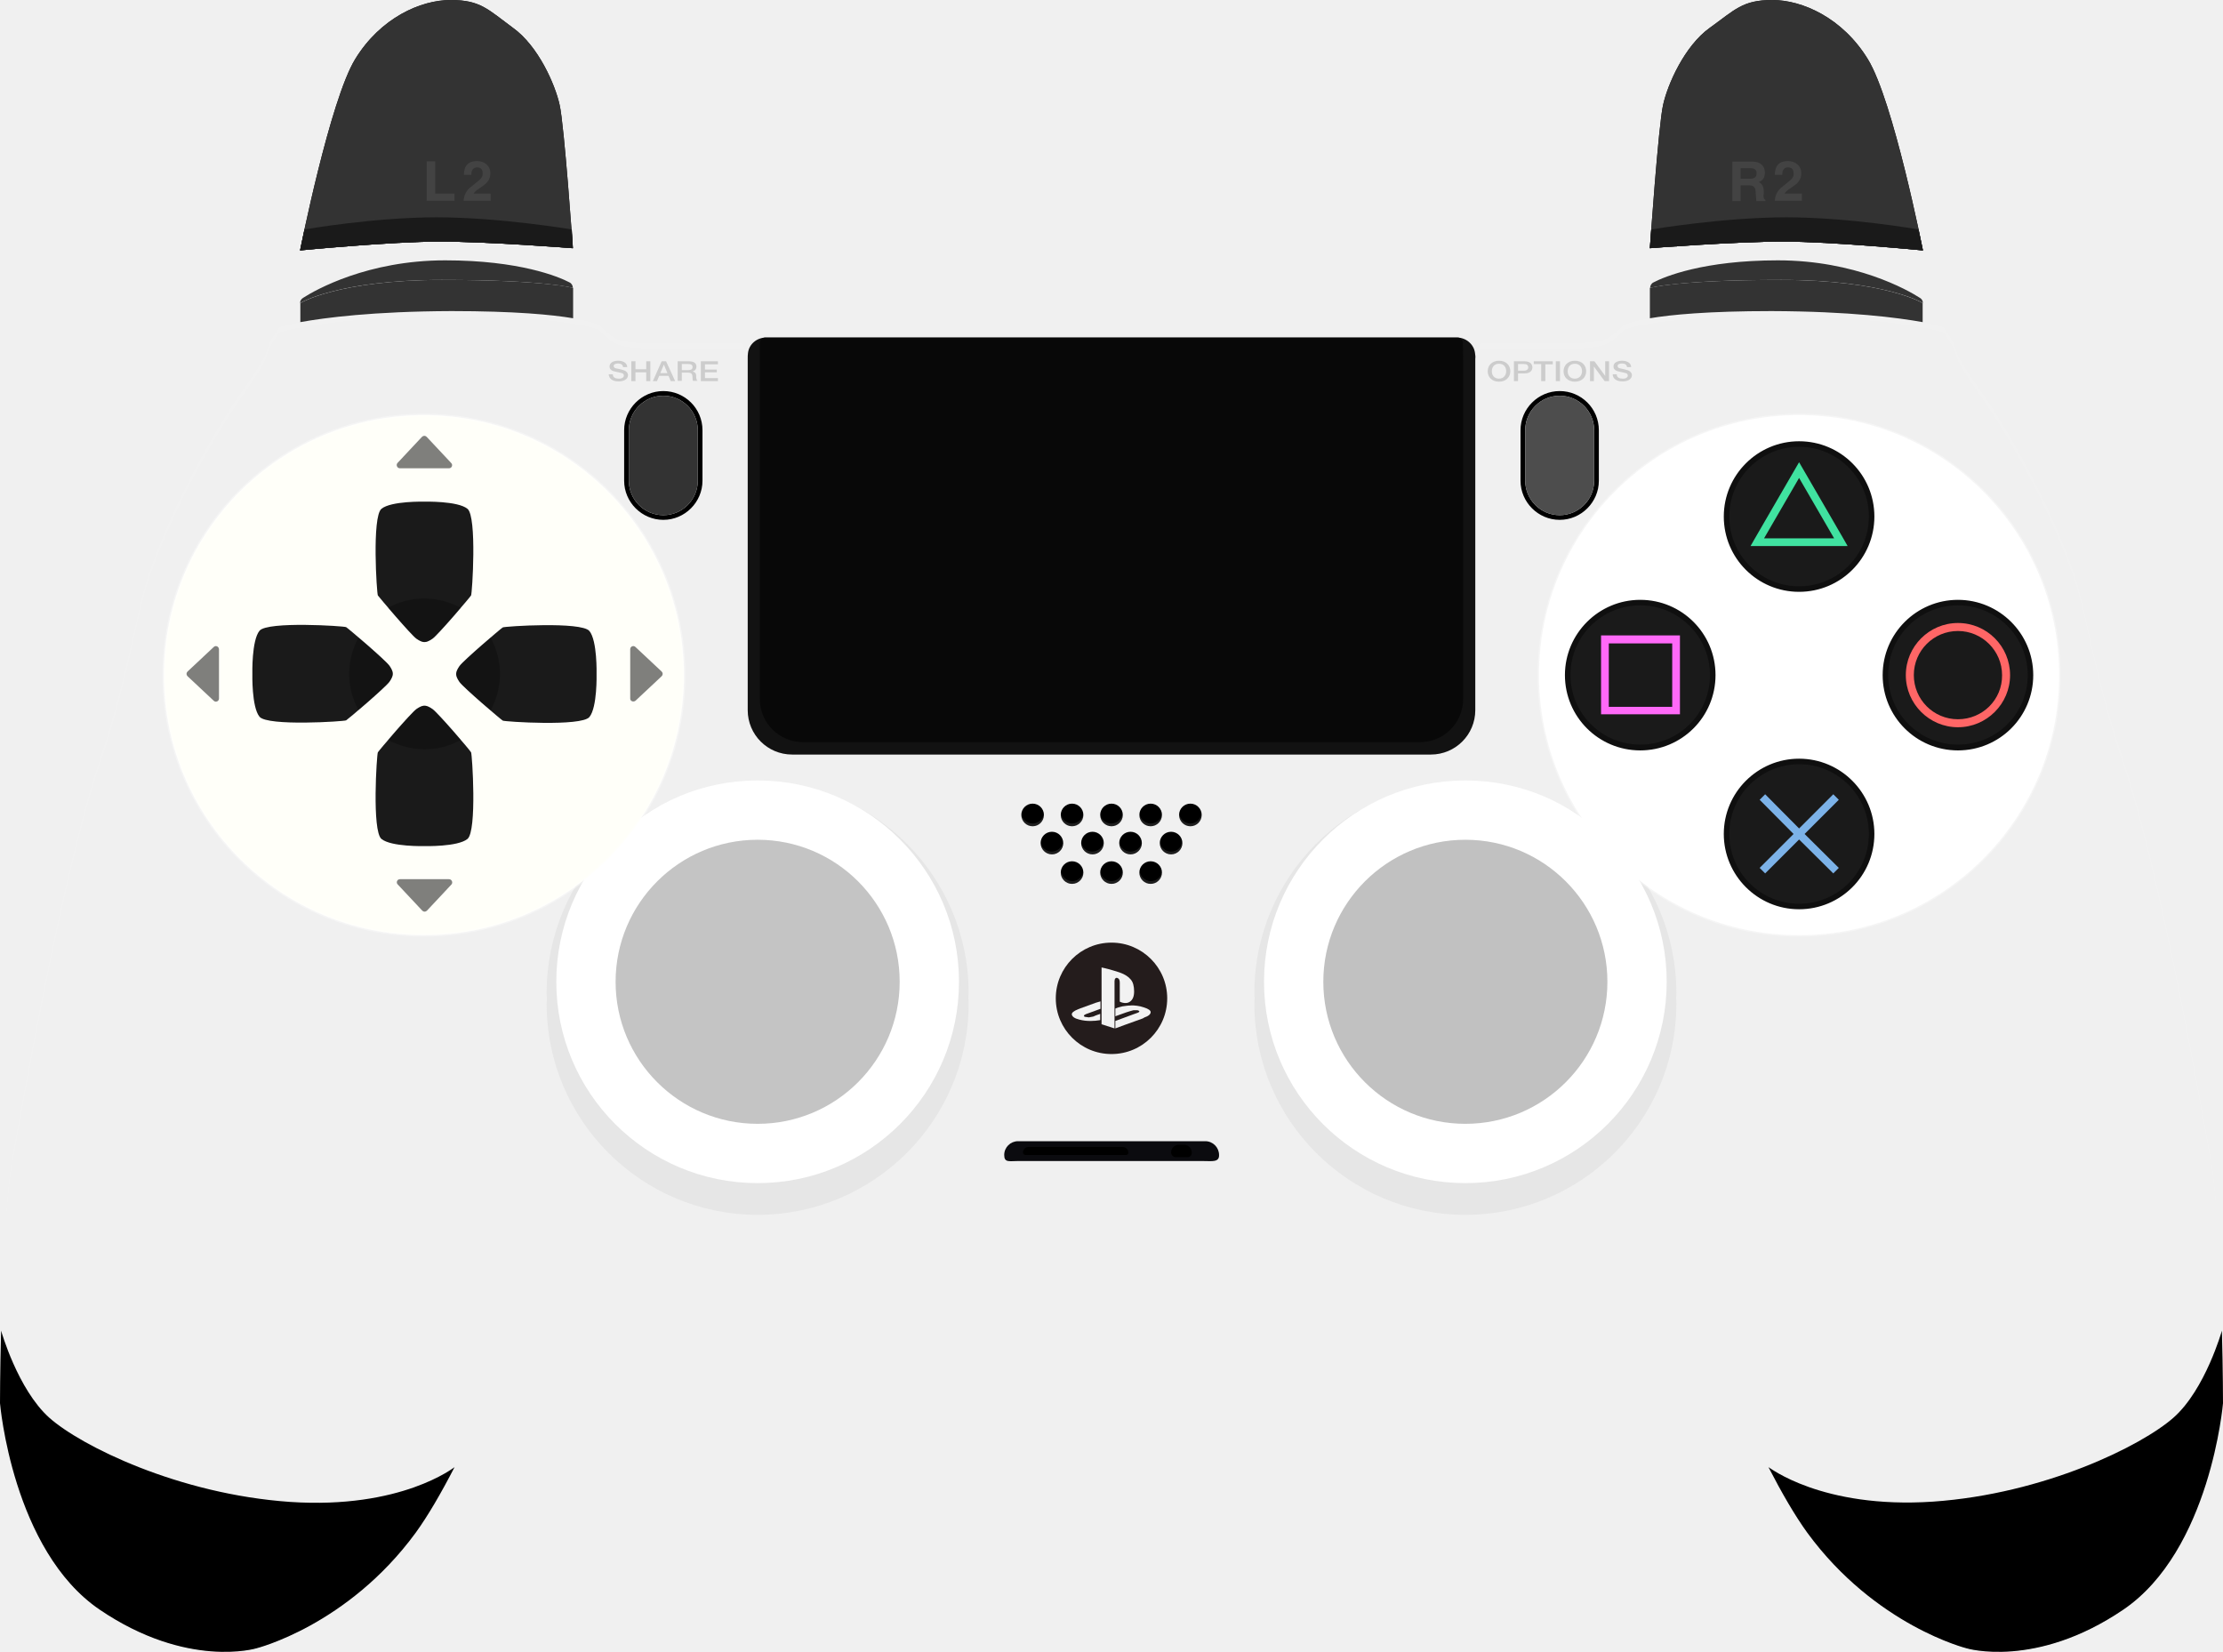
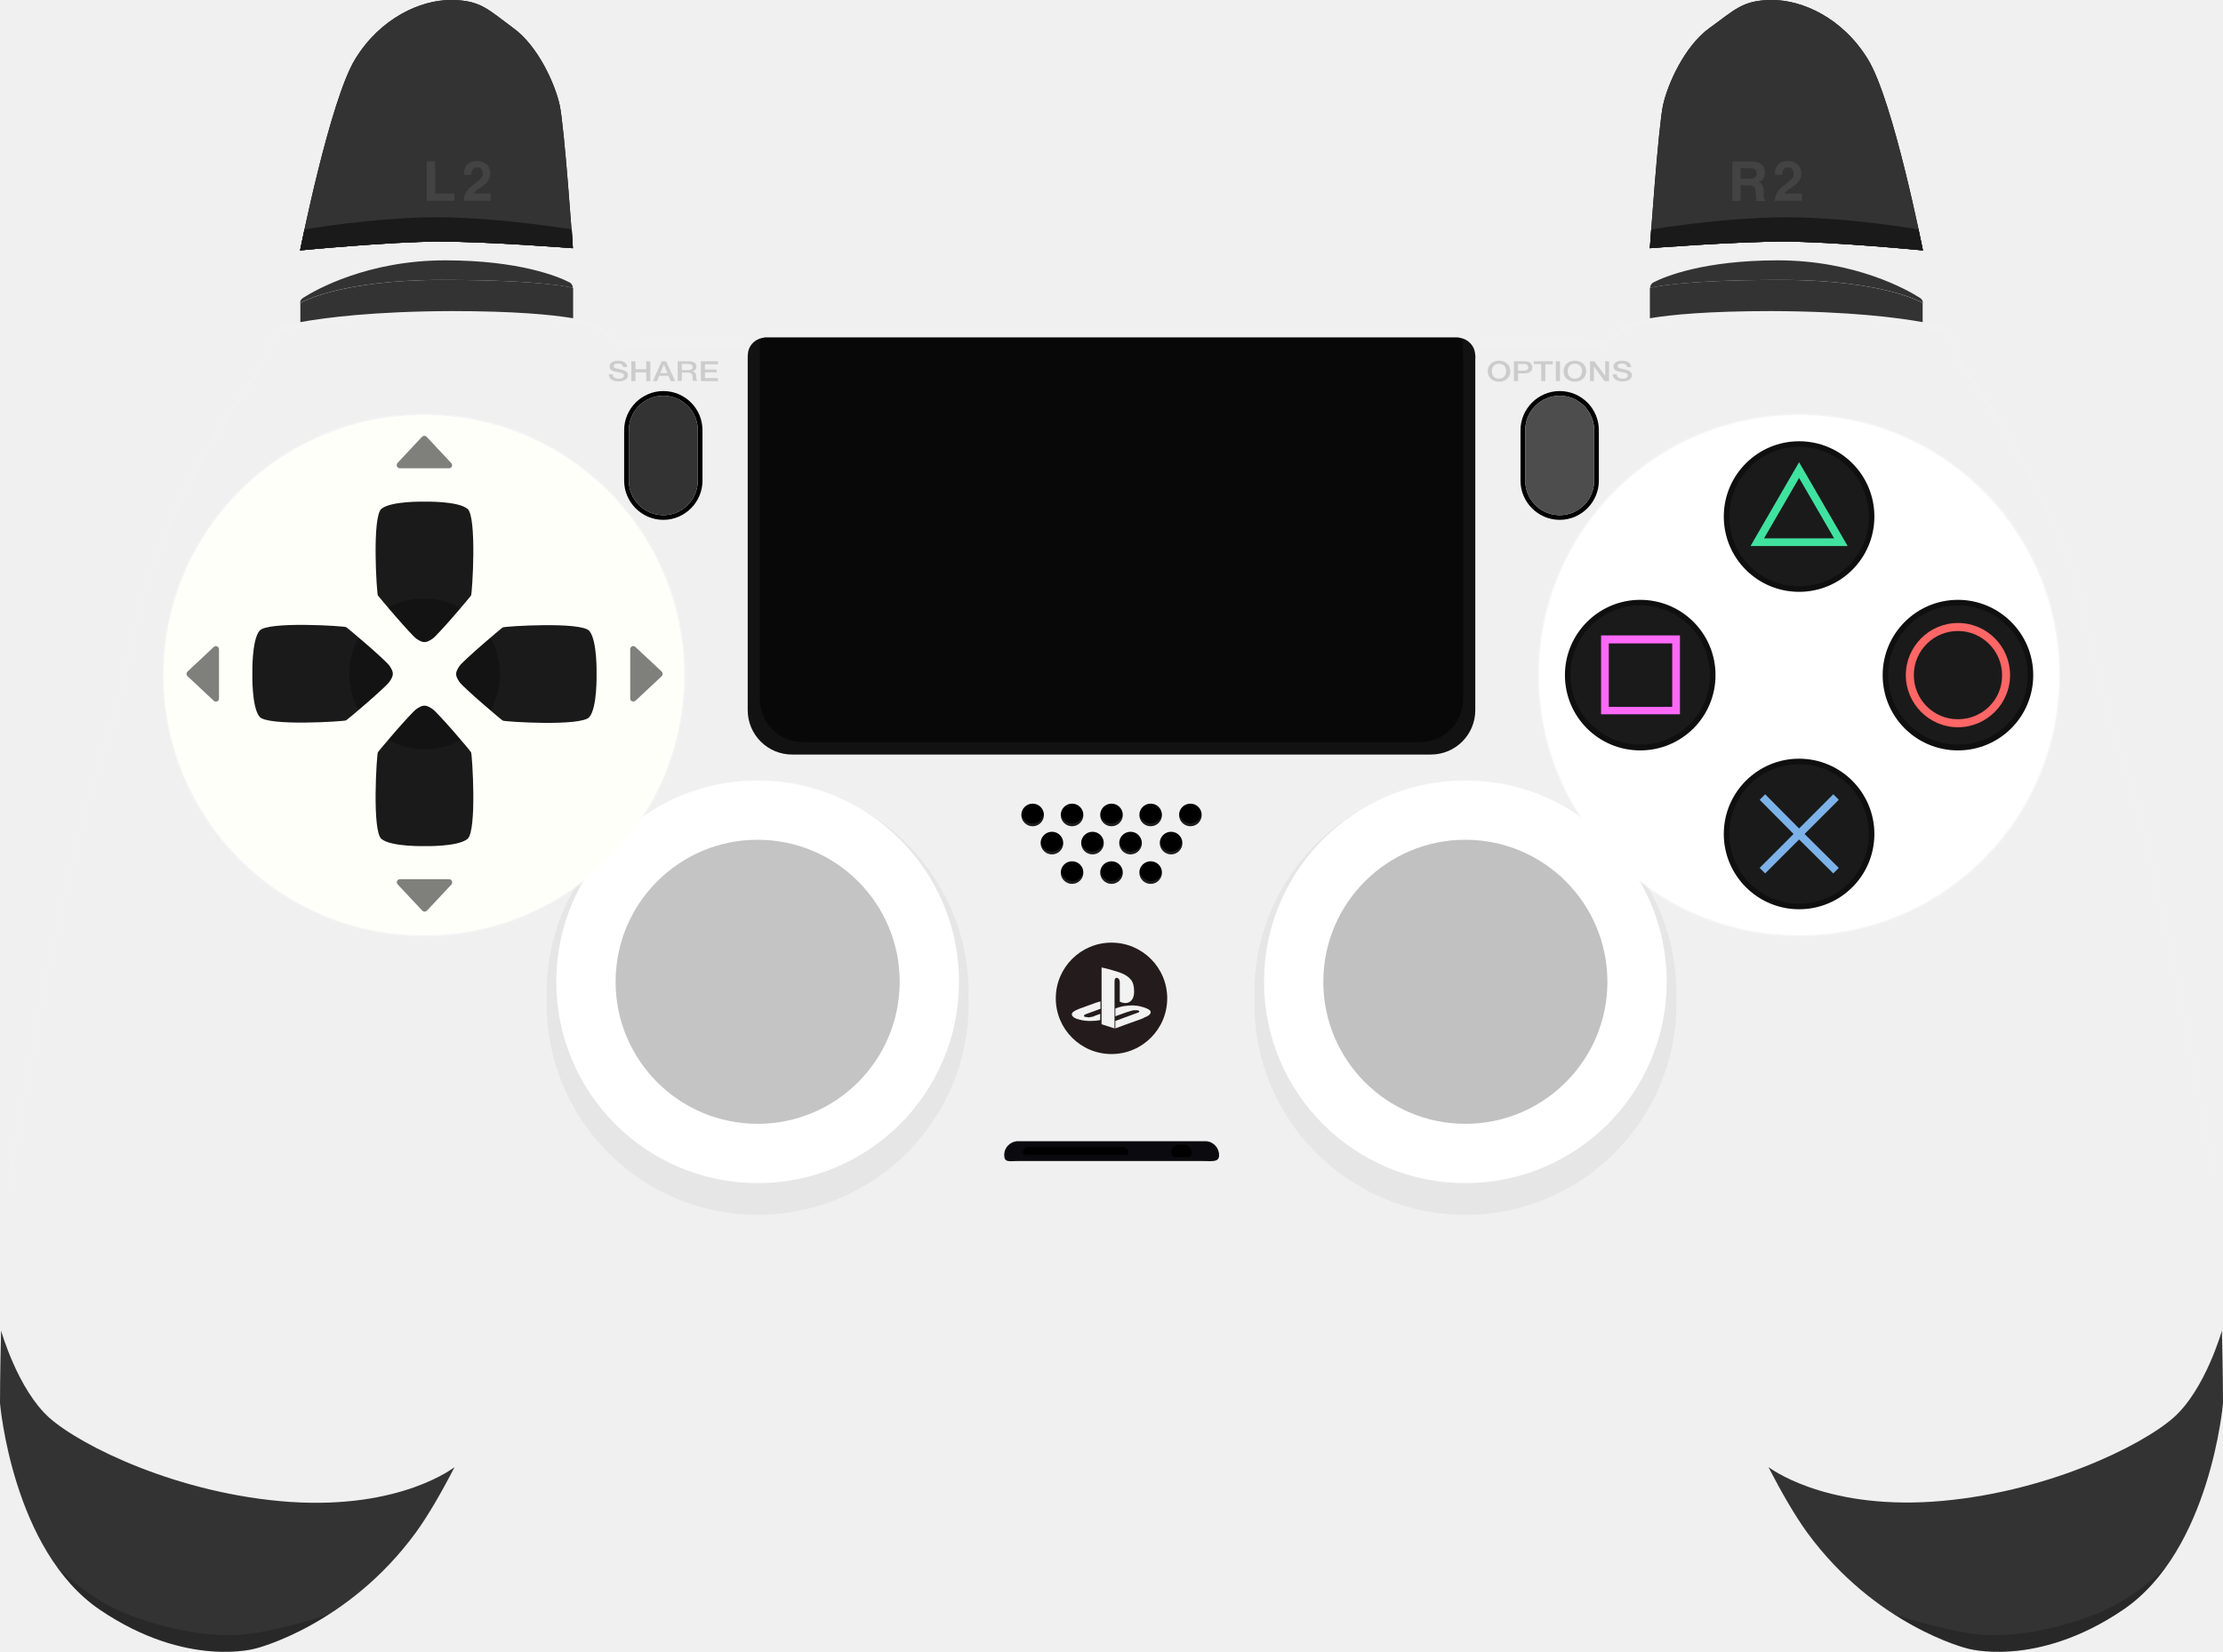
<svg xmlns="http://www.w3.org/2000/svg" xmlns:xlink="http://www.w3.org/1999/xlink" version="1.1" id="Layer_1" x="0px" y="0px" width="806px" height="598.9px" viewBox="97 97.1 806 598.9" enable-background="new 97 97.1 806 598.9" xml:space="preserve">
  <defs id="defs910">
	
</defs>
  <pattern x="97" y="696" width="40" height="103" patternUnits="userSpaceOnUse" id="SVGID_1_" viewBox="0 -231.7 40 103" overflow="visible">
    <g id="g537">
      <polygon fill="none" points="0,-128.7 40,-128.7 40,-231.7 0,-231.7   " id="polygon501" />
      <g id="g535">
        <polygon fill="none" points="0,-128.7 40,-128.7 40,-231.7 0,-231.7    " id="polygon503" />
        <polygon points="34.5,-360.5 37.5,-360.5 37.5,-206 34.5,-206    " id="polygon505" />
        <polygon points="26.5,-360.5 29.5,-360.5 29.5,-206 26.5,-206    " id="polygon507" />
        <polygon points="18.5,-360.5 21.5,-360.5 21.5,-206 18.5,-206    " id="polygon509" />
        <polygon points="10.5,-360.5 13.5,-360.5 13.5,-206 10.5,-206    " id="polygon511" />
        <polygon points="2.5,-360.5 5.5,-360.5 5.5,-206 2.5,-206    " id="polygon513" />
        <polygon points="34.5,-257.5 37.5,-257.5 37.5,-103 34.5,-103    " id="polygon515" />
        <polygon points="26.5,-257.5 29.5,-257.5 29.5,-103 26.5,-103    " id="polygon517" />
        <polygon points="18.5,-257.5 21.5,-257.5 21.5,-103 18.5,-103    " id="polygon519" />
        <polygon points="10.5,-257.5 13.5,-257.5 13.5,-103 10.5,-103    " id="polygon521" />
        <polygon points="2.5,-257.5 5.5,-257.5 5.5,-103 2.5,-103    " id="polygon523" />
        <polygon points="34.5,-154.5 37.5,-154.5 37.5,0 34.5,0    " id="polygon525" />
        <polygon points="26.5,-154.5 29.5,-154.5 29.5,0 26.5,0    " id="polygon527" />
        <polygon points="18.5,-154.5 21.5,-154.5 21.5,0 18.5,0    " id="polygon529" />
        <polygon points="10.5,-154.5 13.5,-154.5 13.5,0 10.5,0    " id="polygon531" />
        <polygon points="2.5,-154.5 5.5,-154.5 5.5,0 2.5,0    " id="polygon533" />
      </g>
    </g>
  </pattern>
  <pattern x="97" y="696" width="40" height="103" patternUnits="userSpaceOnUse" id="SVGID_2_" viewBox="0 -231.7 40 103" overflow="visible">
    <g id="g576">
      <polygon fill="none" points="0,-128.7 40,-128.7 40,-231.7 0,-231.7   " id="polygon540" />
      <g id="g574">
        <polygon fill="none" points="0,-128.7 40,-128.7 40,-231.7 0,-231.7    " id="polygon542" />
        <polygon points="34.5,-360.5 37.5,-360.5 37.5,-206 34.5,-206    " id="polygon544" />
        <polygon points="26.5,-360.5 29.5,-360.5 29.5,-206 26.5,-206    " id="polygon546" />
        <polygon points="18.5,-360.5 21.5,-360.5 21.5,-206 18.5,-206    " id="polygon548" />
        <polygon points="10.5,-360.5 13.5,-360.5 13.5,-206 10.5,-206    " id="polygon550" />
        <polygon points="2.5,-360.5 5.5,-360.5 5.5,-206 2.5,-206    " id="polygon552" />
        <polygon points="34.5,-257.5 37.5,-257.5 37.5,-103 34.5,-103    " id="polygon554" />
        <polygon points="26.5,-257.5 29.5,-257.5 29.5,-103 26.5,-103    " id="polygon556" />
        <polygon points="18.5,-257.5 21.5,-257.5 21.5,-103 18.5,-103    " id="polygon558" />
        <polygon points="10.5,-257.5 13.5,-257.5 13.5,-103 10.5,-103    " id="polygon560" />
        <polygon points="2.5,-257.5 5.5,-257.5 5.5,-103 2.5,-103    " id="polygon562" />
        <polygon points="34.5,-154.5 37.5,-154.5 37.5,0 34.5,0    " id="polygon564" />
        <polygon points="26.5,-154.5 29.5,-154.5 29.5,0 26.5,0    " id="polygon566" />
        <polygon points="18.5,-154.5 21.5,-154.5 21.5,0 18.5,0    " id="polygon568" />
        <polygon points="10.5,-154.5 13.5,-154.5 13.5,0 10.5,0    " id="polygon570" />
        <polygon points="2.5,-154.5 5.5,-154.5 5.5,0 2.5,0    " id="polygon572" />
      </g>
    </g>
  </pattern>
  <pattern x="97" y="696" width="71" height="71" patternUnits="userSpaceOnUse" id="SVGID_3_" viewBox="0 -71 71 71" overflow="visible">
    <g id="g587">
      <polygon fill="none" points="0,0 71,0 71,-71 0,-71   " id="polygon579" />
      <g id="g585">
        <polygon fill="none" points="0,0 71,0 71,-71 0,-71    " id="polygon581" />
        <path fill="#B3B3B3" d="M41.8-35.5c0-3.5-2.8-6.3-6.3-6.3s-6.3,2.8-6.3,6.3s2.8,6.3,6.3,6.3S41.8-32,41.8-35.5z" id="path583" />
      </g>
    </g>
  </pattern>
  <g id="g626" transform="translate(7.1,131.7)">
    <g id="g624" transform="translate(-7.1,-131.7)">
      <path fill="#0d0e13" d="m 898.3,515.7 c -2.9,-15.5 -17.7,-102.5 -32,-144.6 -9.4,-27.7 -13.1,-53 -17,-64.9 -12,-35.7 -33,-65.7 -33,-65.7 0,0 -9.5,-13.1 -10.1,-16.3 -0.6,-3.3 -4.7,-8.6 -4.7,-8.6 0,0 -17.4,-5.7 -62.3,-5.7 -44.9,0 -53.7,5 -53.7,5 0,0 -2.4,2.9 -5.9,4.8 -3.5,1.8 -11.7,1.7 -11.7,1.7 h -33.4 c 0,0 -0.6,-0.1 -0.9,0.3 -0.4,0.4 -0.6,2 -0.6,2 H 500 366.9 c 0,0 -0.3,-1.7 -0.6,-2 -0.4,-0.4 -0.9,-0.3 -0.9,-0.3 H 332 c 0,0 -8.2,0.2 -11.7,-1.7 -3.5,-1.8 -5.9,-4.8 -5.9,-4.8 0,0 -8.8,-5 -53.7,-5 -44.8,0 -62.3,5.7 -62.3,5.7 0,0 -4.1,5.3 -4.7,8.6 -0.6,3.3 -10.1,16.3 -10.1,16.3 0,0 -21,30 -33,65.7 -4,11.9 -7.7,37.2 -17,64.9 -14.3,42.1 -29.1,129.1 -32,144.6 -4.3,23.2 -4.6,90.2 -4.6,90.2 0,0 4.5,53.4 36.2,74.9 31.7,21.5 56.7,14 56.7,14 0,0 33.1,-8.2 57.8,-41.9 24.7,-33.7 56.6,-129.2 56.6,-129.2 0,0 2.2,-3 5.7,-5.3 3.5,-2.3 6.3,-2.6 6.3,-2.6 l 183.7,0.1 183.7,-0.1 c 0,0 2.8,0.3 6.3,2.6 3.5,2.3 5.7,5.3 5.7,5.3 0,0 31.9,95.4 56.6,129.2 24.7,33.8 57.8,41.9 57.8,41.9 0,0 25,7.5 56.7,-14 31.7,-21.5 36.2,-74.9 36.2,-74.9 0,0 -0.3,-67 -4.7,-90.2 z" id="path590" style="fill:#f0f0f0;fill-opacity:1" />
      <g opacity="0.06" id="g594">
        <path fill="#ffffff" d="m 133.6,373.1 c 9.4,-27.7 13.1,-53 17,-64.9 12,-35.7 33,-65.7 33,-65.7 0,0 9.5,-13.1 10.1,-16.3 0.6,-3.3 4.7,-8.6 4.7,-8.6 0,0 17.4,-5.7 62.3,-5.7 44.8,0 53.7,5 53.7,5 0,0 2.4,2.9 5.9,4.8 3.5,1.8 11.7,1.7 11.7,1.7 h 33.4 c 0,0 0.6,-0.1 0.9,0.3 0.4,0.4 0.6,2 0.6,2 H 500 633.1 c 0,0 0.3,-1.7 0.6,-2 0.4,-0.4 0.9,-0.3 0.9,-0.3 H 668 c 0,0 8.2,0.2 11.7,-1.7 3.5,-1.8 5.9,-4.8 5.9,-4.8 0,0 8.8,-5 53.7,-5 44.9,0 62.3,5.7 62.3,5.7 0,0 4.1,5.3 4.7,8.6 0.6,3.3 10.1,16.3 10.1,16.3 0,0 21,30 33,65.7 4,11.9 7.7,37.2 17,64.9 14.3,42.1 29.1,129.1 32,144.6 3.9,20.9 4.6,77.3 4.7,88.3 0,-0.1 0,-0.1 0,-0.1 0,0 -0.3,-66.9 -4.7,-90.1 -2.9,-15.5 -17.7,-102.5 -32,-144.6 -9.4,-27.7 -13.1,-53 -17,-64.9 -12,-35.7 -33,-65.7 -33,-65.7 0,0 -9.5,-13.1 -10.1,-16.3 -0.6,-3.3 -4.7,-8.6 -4.7,-8.6 0,0 -17.4,-5.7 -62.3,-5.7 -44.9,0 -53.7,5 -53.7,5 0,0 -2.4,2.9 -5.9,4.8 -3.5,1.8 -11.7,1.7 -11.7,1.7 h -33.4 c 0,0 -0.6,-0.1 -0.9,0.3 -0.4,0.4 -0.6,2 -0.6,2 H 500 366.9 c 0,0 -0.3,-1.7 -0.6,-2 -0.4,-0.4 -0.9,-0.3 -0.9,-0.3 H 332 c 0,0 -8.2,0.2 -11.7,-1.7 -3.5,-1.8 -5.9,-4.8 -5.9,-4.8 0,0 -8.8,-5 -53.7,-5 -44.8,0 -62.3,5.7 -62.3,5.7 0,0 -4.1,5.3 -4.7,8.6 -0.6,3.3 -10.1,16.3 -10.1,16.3 0,0 -21,30 -33,65.7 -4,11.9 -7.7,37.2 -17,64.9 -14.3,42.1 -29.1,129.1 -32,144.6 -4.3,23.1 -4.6,90.1 -4.6,90.1 v 0.1 c 0.1,-10.9 0.7,-67.4 4.7,-88.3 2.9,-15.4 17.6,-102.5 31.9,-144.6 z" id="path592" />
      </g>
      <path fill="#13161f" d="m 448.2,457.1 c 0,-42.2 -34.3,-76.5 -76.5,-76.5 -42.2,0 -76.5,34.3 -76.5,76.5 0,0.7 0,1.3 0.1,2 0,0.7 -0.1,1.3 -0.1,2 0,42.2 34.3,76.5 76.5,76.5 42.2,0 76.5,-34.3 76.5,-76.5 0,-0.7 0,-1.3 -0.1,-2 0,-0.7 0.1,-1.4 0.1,-2 z" id="path596" style="fill:#e6e6e6;fill-opacity:1" />
      <circle fill="#0f1015" cx="371.7" cy="453.1" r="73" id="circle598" style="fill:#ffffff;fill-opacity:1" />
      <circle cx="371.7" cy="453.1" r="51.5" id="circle600" style="fill:#000000;fill-opacity:0.233" />
      <path fill="#13161f" d="m 704.8,457.1 c 0,-42.2 -34.3,-76.5 -76.5,-76.5 -42.2,0 -76.5,34.3 -76.5,76.5 0,0.7 0,1.3 0.1,2 0,0.7 -0.1,1.3 -0.1,2 0,42.2 34.3,76.5 76.5,76.5 16.597,0 31.972,-5.305 44.519,-14.31 C 692.174,509.398 704.8,486.703 704.8,461.1 c 0,-0.7 0,-1.3 -0.1,-2 0.1,-0.7 0.1,-1.4 0.1,-2 z" id="path602" style="fill:#e6e6e6;fill-opacity:1" />
      <circle fill="#0f1015" cx="628.3" cy="453.1" r="73" id="circle604" style="fill:#ffffff;fill-opacity:1" />
      <circle cx="628.3" cy="453.1" r="51.5" id="circle606" style="fill:#000000;fill-opacity:0.245" />
      <path fill="#121212" d="m 631.8,225.1 c -0.4,-3.2 -3.3,-5.6 -6.5,-5.6 v 0 H 500 v 0 H 374.7 v 0 c -3.2,0 -6.1,2.3 -6.5,5.6 -0.1,0.7 -0.1,1.4 -0.1,2.1 v 127.4 c 0,8.9 7.2,16.1 16.1,16.1 H 500 v 0 h 115.8 c 8.9,0 16.1,-7.2 16.1,-16.1 V 227.2 c 0.1,-0.7 0,-1.4 -0.1,-2.1 z" id="path608" />
      <circle fill="#080808" cx="749.3" cy="341.9" r="94.3" id="circle610" style="fill:#ffffff;stroke:#ffffff;stroke-opacity:0.357;fill-opacity:1" />
      <g id="g622">
        <circle fill="#080808" cx="250.7" cy="341.9" r="94.3" id="circle612" style="fill:#fffff9;stroke:#ffffff;stroke-opacity:0.361;stroke-width:1;stroke-miterlimit:4;stroke-dasharray:none;stroke-dashoffset:0;opacity:1;fill-opacity:1" />
        <path fill="#1f1f1f" d="m 327.4,351.2 9.5,-8.9 c 0.5,-0.5 0.5,-1.2 0,-1.7 l -9.5,-8.9 c -0.7,-0.7 -1.9,-0.2 -1.9,0.8 v 8.9 8.9 c -0.1,1 1.1,1.5 1.9,0.9 z" id="path614" style="fill:#000000;fill-opacity:0.502" />
        <path fill="#1f1f1f" d="m 242,266.9 h 8.9 8.9 c 1,0 1.5,-1.2 0.8,-1.9 l -8.9,-9.5 c -0.5,-0.5 -1.2,-0.5 -1.7,0 l -8.9,9.5 c -0.6,0.7 -0.1,1.9 0.9,1.9 z" id="path616" style="fill:#000000;fill-opacity:0.5" />
        <path fill="#1f1f1f" d="m 174.5,331.7 -9.5,8.9 c -0.5,0.5 -0.5,1.2 0,1.7 l 9.5,8.9 c 0.7,0.7 1.9,0.2 1.9,-0.8 v -8.9 -8.9 c 0,-1.1 -1.2,-1.6 -1.9,-0.9 z" id="path618" style="fill:#000000;fill-opacity:0.5" />
        <path fill="#1f1f1f" d="m 259.8,415.9 h -8.9 -8.9 c -1,0 -1.5,1.2 -0.8,1.9 l 8.9,9.5 c 0.5,0.5 1.2,0.5 1.7,0 l 8.9,-9.5 c 0.6,-0.7 0.1,-1.9 -0.9,-1.9 z" id="path620" style="fill:#000000;fill-opacity:0.5" />
      </g>
    </g>
  </g>
  <g id="g690">
    <g id="g637">
-       <path opacity="0.1" fill="#E6E6E6" enable-background="new    " d="m 202.2,641.7 c -40.5,-2.8 -75.8,-20.3 -87.3,-30.5 -11.5,-10.3 -17.5,-31.6 -17.5,-31.6 -0.4,15 -0.4,26.3 -0.4,26.3 0,0 4.5,53.4 36.2,74.9 31.7,21.5 56.7,14 56.7,14 0,0 33.1,-8.2 57.8,-41.9 4.5,-6.2 9.3,-14.5 14.1,-23.8 -0.1,0 -19.2,15.3 -59.6,12.6 z" id="path630" style="opacity:1;fill:#000000;fill-opacity:1" />
+       <path opacity="0.1" fill="#E6E6E6" enable-background="new    " d="m 202.2,641.7 c -40.5,-2.8 -75.8,-20.3 -87.3,-30.5 -11.5,-10.3 -17.5,-31.6 -17.5,-31.6 -0.4,15 -0.4,26.3 -0.4,26.3 0,0 4.5,53.4 36.2,74.9 31.7,21.5 56.7,14 56.7,14 0,0 33.1,-8.2 57.8,-41.9 4.5,-6.2 9.3,-14.5 14.1,-23.8 -0.1,0 -19.2,15.3 -59.6,12.6 z" id="path630" style="opacity:1;fill:#333333;fill-opacity:1" />
      <pattern id="SVGID_4_" xlink:href="#SVGID_1_" patternTransform="matrix(0.3298,0.09457588,0.09457588,-0.3298,-9903.533,-7446.113)">
		</pattern>
      <path opacity="0.22" enable-background="new    " d="M187,689.6c-12.5,1.8-31.3-2-45.1-7.7c-13.6-5.7-24-16.4-24-16.4    c4.2,5.8,9.3,11.1,15.3,15.2c31.7,21.5,56.7,14,56.7,14s11.7-2.9,26.3-12.3C216.2,682.4,201.6,687.6,187,689.6z" id="path635" />
    </g>
    <g id="g646">
-       <path opacity="0.1" fill="#E6E6E6" enable-background="new    " d="M797.8,641.6c40.5-2.8,75.8-20.3,87.3-30.5    s17.5-31.5,17.5-31.5c0.4,15,0.4,26.3,0.4,26.3s-4.5,53.4-36.2,74.9s-56.7,14-56.7,14s-33.1-8.2-57.8-41.9    c-4.5-6.2-9.3-14.5-14.1-23.8C738.3,629,757.4,644.3,797.8,641.6z" id="path639" style="opacity:1;fill:#000000;fill-opacity:1" />
+       <path opacity="0.1" fill="#E6E6E6" enable-background="new    " d="M797.8,641.6c40.5-2.8,75.8-20.3,87.3-30.5    s17.5-31.5,17.5-31.5c0.4,15,0.4,26.3,0.4,26.3s-4.5,53.4-36.2,74.9s-56.7,14-56.7,14s-33.1-8.2-57.8-41.9    c-4.5-6.2-9.3-14.5-14.1-23.8C738.3,629,757.4,644.3,797.8,641.6z" id="path639" style="opacity:1;fill:#333333;fill-opacity:1" />
      <pattern id="SVGID_5_" xlink:href="#SVGID_2_" patternTransform="matrix(-0.3298,0.09457588,-0.09457588,-0.3298,-21378.881,-7442.038)">
		</pattern>
      <path opacity="0.22" enable-background="new    " d="M813,689.6c12.5,1.8,31.3-2,45.1-7.7c13.6-5.7,24-16.4,24-16.4    c-4.2,5.8-9.3,11.1-15.3,15.2c-31.7,21.5-56.7,14-56.7,14s-11.7-2.9-26.3-12.3C783.8,682.4,798.4,687.6,813,689.6z" id="path644" />
    </g>
    <g id="g654">
      <g id="g652">
        <path d="M337.5,240.6c6.9,0,12.5,5.6,12.5,12.5v18.3c0,6.9-5.6,12.5-12.5,12.5s-12.5-5.6-12.5-12.5v-18.3     C325,246.2,330.6,240.6,337.5,240.6 M337.5,238.9c-7.8,0-14.2,6.4-14.2,14.2v18.3c0,7.8,6.4,14.2,14.2,14.2s14.2-6.4,14.2-14.2     v-18.3C351.7,245.2,345.3,238.9,337.5,238.9L337.5,238.9z" id="path648" />
        <path fill="#10111A" d="M337.5,240.6c-6.9,0-12.5,5.6-12.5,12.5v18.3c0,6.9,5.6,12.5,12.5,12.5s12.5-5.6,12.5-12.5v-18.3     C350,246.2,344.4,240.6,337.5,240.6z" id="path650" style="fill:#333333;stroke:none" />
      </g>
    </g>
    <g id="g662">
      <g id="g660">
        <path d="M662.5,240.6c6.9,0,12.5,5.6,12.5,12.5v18.3c0,6.9-5.6,12.5-12.5,12.5l0,0c-6.9,0-12.5-5.6-12.5-12.5v-18.3     C650,246.2,655.6,240.6,662.5,240.6L662.5,240.6 M662.5,238.9c-7.8,0-14.2,6.4-14.2,14.2v18.3c0,7.8,6.4,14.2,14.2,14.2     s14.2-6.4,14.2-14.2v-18.3C676.7,245.2,670.3,238.9,662.5,238.9L662.5,238.9z" id="path656" />
        <path fill="#10111A" d="M662.5,240.6c-6.9,0-12.5,5.6-12.5,12.5v18.3c0,6.9,5.6,12.5,12.5,12.5s12.5-5.6,12.5-12.5v-18.3     C675,246.2,669.4,240.6,662.5,240.6z" id="path658" style="fill:#4d4d4d;stroke:none" />
      </g>
    </g>
    <g id="g688">
      <g id="g668">
        <path fill="#1A1A1A" d="M238.2,344.3c1.4-2,1.2-2.9,1.2-2.9s0.2-0.9-1.2-2.9s-15-13.6-15.7-14c-0.7-0.4-28.5-2.2-31.4,1.3     c-2.9,3.5-2.6,15.6-2.6,15.6s-0.3,12.1,2.6,15.6c2.9,3.5,30.7,1.7,31.4,1.3S236.8,346.3,238.2,344.3z" id="path664" />
        <path opacity="0.25" enable-background="new    " d="M238.2,344.3c1.4-2,1.2-2.9,1.2-2.9s0.2-0.9-1.2-2.9     c-0.9-1.3-6.9-6.6-11.2-10.3c-2.1,3.9-3.4,8.4-3.4,13.2c0,4.8,1.2,9.3,3.4,13.2C231.3,350.9,237.3,345.6,238.2,344.3z" id="path666" />
      </g>
      <g id="g674">
        <path fill="#1A1A1A" d="M248,328.7c2,1.4,2.9,1.2,2.9,1.2s0.9,0.2,2.9-1.2s13.6-15,14-15.7c0.4-0.7,2.2-28.5-1.3-31.4     c-3.5-2.9-15.6-2.6-15.6-2.6s-12.1-0.3-15.6,2.6c-3.5,2.9-1.7,30.7-1.3,31.4C234.5,313.7,246,327.3,248,328.7z" id="path670" />
        <path opacity="0.25" enable-background="new    " d="M248,328.7c2,1.4,2.9,1.2,2.9,1.2s0.9,0.2,2.9-1.2     c1.3-0.9,6.6-6.9,10.3-11.2c-3.9-2.1-8.4-3.4-13.2-3.4s-9.3,1.2-13.2,3.4C241.5,321.8,246.7,327.8,248,328.7z" id="path672" />
      </g>
      <g id="g680">
        <path fill="#1A1A1A" d="M310.7,325.9c-2.9-3.5-30.7-1.7-31.4-1.3c-0.7,0.4-14.3,12-15.7,14s-1.2,2.9-1.2,2.9s-0.2,0.9,1.2,2.9     s15,13.6,15.7,14c0.7,0.4,28.5,2.2,31.4-1.3c2.9-3.5,2.6-15.6,2.6-15.6S313.6,329.4,310.7,325.9z" id="path676" />
        <path opacity="0.25" enable-background="new    " d="M274.9,328.3c-4.3,3.7-10.3,9-11.2,10.3c-1.4,2-1.2,2.9-1.2,2.9     s-0.2,0.9,1.2,2.9c0.9,1.3,6.9,6.6,11.2,10.3c2.1-3.9,3.4-8.4,3.4-13.2C278.3,336.7,277,332.2,274.9,328.3z" id="path678" />
      </g>
      <g id="g686">
        <path fill="#1A1A1A" d="M253.8,354.2c-2-1.4-2.9-1.2-2.9-1.2s-0.9-0.2-2.9,1.2s-13.6,15-14,15.7s-2.2,28.5,1.3,31.4     s15.6,2.6,15.6,2.6s12.1,0.3,15.6-2.6s1.7-30.7,1.3-31.4C267.4,369.1,255.8,355.6,253.8,354.2z" id="path682" />
        <path opacity="0.25" enable-background="new    " d="M253.8,354.2c-2-1.4-2.9-1.2-2.9-1.2s-0.9-0.2-2.9,1.2     c-1.3,0.9-6.6,6.9-10.3,11.2c3.9,2.1,8.4,3.4,13.2,3.4s9.3-1.2,13.2-3.4C260.4,361.1,255.1,355.1,253.8,354.2z" id="path684" />
      </g>
    </g>
  </g>
  <g id="g720">
    <g id="g706">
      <circle cx="500" cy="413.5" r="4.1" id="circle692" />
      <circle cx="500" cy="392.6" r="4.1" id="circle694" />
      <circle cx="493.1" cy="402.8" r="4.1" id="circle696" />
      <circle cx="478.4" cy="402.8" r="4.1" id="circle698" />
      <circle cx="485.7" cy="413.5" r="4.1" id="circle700" />
      <circle cx="485.7" cy="392.6" r="4.1" id="circle702" />
      <circle cx="471.4" cy="392.6" r="4.1" id="circle704" />
    </g>
    <g id="g718">
      <circle cx="506.9" cy="402.8" r="4.1" id="circle708" />
      <circle cx="521.6" cy="402.8" r="4.1" id="circle710" />
      <circle cx="514.2" cy="413.5" r="4.1" id="circle712" />
      <circle cx="514.2" cy="392.6" r="4.1" id="circle714" />
      <circle cx="528.6" cy="392.6" r="4.1" id="circle716" />
    </g>
  </g>
  <g opacity="0.12" id="g746">
    <path fill="#FFFFFF" d="M500,416.6c-2.1,0-3.8-1.6-4.1-3.6c0,0.2-0.1,0.3-0.1,0.5c0,2.3,1.8,4.1,4.1,4.1c2.3,0,4.1-1.8,4.1-4.1   c0-0.2,0-0.3-0.1-0.5C503.8,415,502.1,416.6,500,416.6z" id="path722" />
    <path fill="#FFFFFF" d="M500,396.7c2.3,0,4.1-1.8,4.1-4.1c0-0.2,0-0.3-0.1-0.5c-0.2,2-2,3.6-4.1,3.6s-3.8-1.6-4.1-3.6   c0,0.2-0.1,0.3-0.1,0.5C495.9,394.8,497.7,396.7,500,396.7z" id="path724" />
    <path fill="#FFFFFF" d="M497.2,402.8c0-0.2,0-0.3-0.1-0.5c-0.2,2-2,3.6-4.1,3.6s-3.8-1.6-4.1-3.6c0,0.2-0.1,0.3-0.1,0.5   c0,2.3,1.8,4.1,4.1,4.1C495.3,406.9,497.2,405.1,497.2,402.8z" id="path726" />
    <path fill="#FFFFFF" d="M482.4,402.3c-0.2,2-2,3.6-4.1,3.6s-3.8-1.6-4.1-3.6c0,0.2-0.1,0.3-0.1,0.5c0,2.3,1.8,4.1,4.1,4.1   c2.3,0,4.1-1.8,4.1-4.1C482.5,402.6,482.5,402.5,482.4,402.3z" id="path728" />
    <path fill="#FFFFFF" d="M485.8,416.6c-2.1,0-3.8-1.6-4.1-3.6c0,0.2-0.1,0.3-0.1,0.5c0,2.3,1.8,4.1,4.1,4.1c2.3,0,4.1-1.8,4.1-4.1   c0-0.2,0-0.3-0.1-0.5C489.6,415,487.9,416.6,485.8,416.6z" id="path730" />
    <path fill="#FFFFFF" d="M485.8,396.7c2.3,0,4.1-1.8,4.1-4.1c0-0.2,0-0.3-0.1-0.5c-0.2,2-2,3.6-4.1,3.6s-3.8-1.6-4.1-3.6   c0,0.2-0.1,0.3-0.1,0.5C481.6,394.8,483.5,396.7,485.8,396.7z" id="path732" />
    <path fill="#FFFFFF" d="M475.6,392.6c0-0.2,0-0.3-0.1-0.5c-0.2,2-2,3.6-4.1,3.6s-3.8-1.6-4.1-3.6c0,0.2-0.1,0.3-0.1,0.5   c0,2.3,1.8,4.1,4.1,4.1C473.7,396.7,475.6,394.8,475.6,392.6z" id="path734" />
    <path fill="#FFFFFF" d="M511,402.3c-0.2,2-2,3.6-4.1,3.6s-3.8-1.6-4.1-3.6c0,0.2-0.1,0.3-0.1,0.5c0,2.3,1.8,4.1,4.1,4.1   c2.3,0,4.1-1.8,4.1-4.1C511.1,402.6,511,402.5,511,402.3z" id="path736" />
    <path fill="#FFFFFF" d="M521.6,405.9c-2.1,0-3.8-1.6-4.1-3.6c0,0.2-0.1,0.3-0.1,0.5c0,2.3,1.8,4.1,4.1,4.1c2.3,0,4.1-1.8,4.1-4.1   c0-0.2,0-0.3-0.1-0.5C525.5,404.4,523.7,405.9,521.6,405.9z" id="path738" />
    <path fill="#FFFFFF" d="M514.3,416.6c-2.1,0-3.8-1.6-4.1-3.6c0,0.2-0.1,0.3-0.1,0.5c0,2.3,1.8,4.1,4.1,4.1c2.3,0,4.1-1.8,4.1-4.1   c0-0.2,0-0.3-0.1-0.5C518.1,415,516.4,416.6,514.3,416.6z" id="path740" />
    <path fill="#FFFFFF" d="M514.3,396.7c2.3,0,4.1-1.8,4.1-4.1c0-0.2,0-0.3-0.1-0.5c-0.2,2-2,3.6-4.1,3.6c-2.1,0-3.8-1.6-4.1-3.6   c0,0.2-0.1,0.3-0.1,0.5C510.1,394.8,512,396.7,514.3,396.7z" id="path742" />
    <path fill="#FFFFFF" d="M528.6,395.7c-2.1,0-3.8-1.6-4.1-3.6c0,0.2-0.1,0.3-0.1,0.5c0,2.3,1.8,4.1,4.1,4.1c2.3,0,4.1-1.8,4.1-4.1   c0-0.2,0-0.3-0.1-0.5C532.4,394.1,530.7,395.7,528.6,395.7z" id="path744" />
  </g>
  <path fill="#0B0B0F" d="M533.6,518.1h-67.9c-2.8,0-4.6,0.6-4.6-2.2l0,0c0-2.8,2.3-5,5-5H534c2.8,0,5,2.3,5,5l0,0  C539.1,518.6,536.4,518.1,533.6,518.1z" id="path748" />
  <path d="M505.3,515.9h-36.5c-0.5,0-0.9-0.4-0.9-0.9l0,0c0-1.1,0.9-2,2-2h34.2c1.1,0,2,0.9,2,2l0,0  C506.2,515.5,505.8,515.9,505.3,515.9z" id="path750" />
  <path d="M527.5,516.7h-4.2c-0.9,0-1.7-0.8-1.7-1.7l0,0c0-1.6,1.3-2.8,2.8-2.8h1.9c1.6,0,2.8,1.3,2.8,2.8l0,0  C529.2,516,528.5,516.7,527.5,516.7z" id="path752" />
  <g id="g763">
    <g id="g761">
      <path fill="#080808" d="M627.4,221.4c0-1-0.8-1.9-1.9-1.9H500l0,0H374.4c-1,0-1.9,0.8-1.9,1.9v6v123.2c0,8.6,7,15.6,15.6,15.6H500    l0,0h111.9c8.6,0,15.6-7,15.6-15.6V227.5L627.4,221.4z" id="path754" />
      <g opacity="0.12" id="g759">
        <pattern id="SVGID_6_" xlink:href="#SVGID_3_" patternTransform="matrix(0.1017 0 0 -0.1017 -13979.89 -2289.76)" opacity="0.12">
			</pattern>
        <path fill="url(#SVGID_6_)" d="M372.5,350.6c0,8.6,7,15.6,15.6,15.6H500l0,0h111.9c8.6,0,15.6-7,15.6-15.6V244.1h-255V350.6z" id="path757" />
      </g>
    </g>
  </g>
  <g id="g807">
    <g id="g805">
      <g id="g773">
        <g id="g769">
          <path fill="#1A1A1A" d="M806.9,368.1c-14.5,0-26.3-11.8-26.3-26.3c0-14.5,11.8-26.3,26.3-26.3s26.3,11.8,26.3,26.3      S821.4,368.1,806.9,368.1z" id="path765" />
          <path fill="#0F0F0F" d="M806.9,316.6c13.9,0,25.3,11.3,25.3,25.3s-11.3,25.2-25.3,25.2s-25.3-11.3-25.3-25.3      C781.6,327.8,793,316.6,806.9,316.6 M806.9,314.6c-15,0-27.3,12.2-27.3,27.3c0,15.1,12.2,27.3,27.3,27.3s27.3-12.2,27.3-27.3      C834.2,326.8,821.9,314.6,806.9,314.6L806.9,314.6z" id="path767" />
        </g>
        <path fill="#FF6666" d="M806.9,323c-10.4,0-18.9,8.5-18.9,18.9s8.5,18.9,18.9,18.9s18.9-8.5,18.9-18.9     C825.8,331.5,817.4,323,806.9,323z M806.9,357.9c-8.9,0-16-7.2-16-16c0-8.9,7.2-16,16-16s16,7.2,16,16     C823,350.8,815.8,357.9,806.9,357.9z" id="path771" />
      </g>
      <g id="g783">
        <g id="g779">
          <path fill="#1A1A1A" d="M749.3,425.7c-14.5,0-26.3-11.8-26.3-26.3s11.8-26.3,26.3-26.3s26.3,11.8,26.3,26.3      S763.8,425.7,749.3,425.7z" id="path775" />
          <path fill="#0F0F0F" d="M749.3,374.2c13.9,0,25.3,11.3,25.3,25.3s-11.3,25.3-25.3,25.3S724,413.5,724,399.5      S735.4,374.2,749.3,374.2 M749.3,372.2c-15,0-27.3,12.2-27.3,27.3c0,15,12.2,27.3,27.3,27.3s27.3-12.2,27.3-27.3      C776.6,384.5,764.4,372.2,749.3,372.2L749.3,372.2z" id="path777" />
        </g>
        <polygon fill="#7CB2E8" points="763.7,387.1 761.7,385.1 749.3,397.5 737,385.1 735,387.1 747.3,399.5 735,411.8 737,413.8      749.3,401.5 761.7,413.8 763.7,411.8 751.3,399.5    " id="polygon781" />
      </g>
      <g id="g793">
        <g id="g789">
          <path fill="#1A1A1A" d="M691.8,368.1c-14.5,0-26.3-11.8-26.3-26.3c0-14.5,11.8-26.3,26.3-26.3s26.3,11.8,26.3,26.3      S706.2,368.1,691.8,368.1z" id="path785" />
          <path fill="#0F0F0F" d="M691.7,316.6c13.9,0,25.3,11.3,25.3,25.3s-11.3,25.2-25.3,25.2s-25.3-11.3-25.3-25.3      C666.4,327.8,677.8,316.6,691.7,316.6 M691.7,314.6c-15,0-27.3,12.2-27.3,27.3c0,15.1,12.2,27.3,27.3,27.3S719,357,719,341.9      C719,326.8,706.8,314.6,691.7,314.6L691.7,314.6z" id="path787" />
        </g>
        <path fill="#FF69F8" d="M703.3,327.5h-23h-2.8v2.8v23v2.8h2.8h23h2.8v-2.8v-23v-2.8L703.3,327.5L703.3,327.5z M703.3,353.4h-23     v-23h23V353.4z" id="path791" />
      </g>
      <g id="g803">
        <g id="g799">
          <path fill="#1A1A1A" d="M749.3,310.6c-14.5,0-26.3-11.8-26.3-26.3s11.8-26.3,26.3-26.3s26.3,11.8,26.3,26.3      S763.8,310.6,749.3,310.6z" id="path795" />
          <path fill="#0F0F0F" d="M749.3,259.1c13.9,0,25.3,11.3,25.3,25.3s-11.3,25.3-25.3,25.3S724,298.4,724,284.4      S735.4,259.1,749.3,259.1 M749.3,257.1c-15,0-27.3,12.2-27.3,27.3c0,15.1,12.2,27.3,27.3,27.3s27.3-12.2,27.3-27.3      C776.6,269.3,764.4,257.1,749.3,257.1L749.3,257.1z" id="path797" />
        </g>
        <path fill="#40E2A0" d="M765.3,292.3l-16-27.6l-16,27.6l-1.6,2.8h3.3h14.3h14.3h3.3L765.3,292.3z M749.3,292.3h-12.7l12.7-21.9     l12.7,21.9H749.3z" id="path801" />
      </g>
    </g>
  </g>
  <g id="g819">
    <circle fill="#050505" stroke="#000000" stroke-width="2" stroke-miterlimit="10" cx="500" cy="459.1" r="20.2" id="circle809" style="stroke:none;stroke-opacity:1;fill:#241c1c;fill-opacity:1" />
    <g id="g817">
      <path fill="#F2F2F2" d="M501.1,465.7v-2.8v-3.5v-6.5c0-0.5,0.1-0.8,0.3-1c0.1-0.2,0.4-0.3,0.7-0.2c0.6,0.2,0.9,0.7,0.9,1.7v6.9    c0.8,0.4,1.5,0.5,2.1,0.5s1.2-0.2,1.6-0.5c1-0.7,1.5-1.9,1.5-3.7c0-1.9-0.4-3.4-1.2-4.3c-0.8-1-2.1-1.9-4.1-2.6    c-1.3-0.4-2.5-0.8-3.6-1.1c-1.1-0.3-2-0.5-2.9-0.7v12.2l0,0v2.7l0,0v1.7l0,0v2.5l0,0v1.5l4.7,1.5v-3.6l0,0V465.7z" id="path811" />
      <path fill="#F2F2F2" d="M496,464.7l-1.7,0.6l-0.9,0.4l-1.6,0.3l-1.5-0.2c-0.3-0.2-0.4-0.4-0.2-0.6c0.1-0.1,0.2-0.1,0.3-0.2    c0.1-0.1,0.3-0.1,0.4-0.2l1.1-0.4l4.1-1.5v-2.7l-1.7,0.5l-5.5,2l-1,0.4c-1.5,0.6-2.2,1.2-2.2,1.8c0.1,0.8,1,1.5,2.7,1.9    c0.7,0.2,1.4,0.3,2.1,0.4s1.4,0.1,2.2,0.1c1,0,2.1-0.1,3.3-0.3v-2.3H496z" id="path813" />
      <path fill="#F2F2F2" d="M511.8,462.4c-0.9-0.3-1.7-0.5-2.5-0.6s-1.7-0.2-2.5-0.1c-0.9,0-1.9,0.2-2.8,0.3c-0.8,0.2-1.7,0.4-2.6,0.8    v2.8l3.9-1.4l1.6-0.5l1.1-0.3h1.4c0.3,0.1,0.6,0.2,0.7,0.4c0,0.2-0.2,0.4-0.8,0.6l-1.4,0.5l-6.5,2.4v2.7l3.5-1.3l6.4-2.3l0.7-0.4    c1.5-0.5,2.2-1.2,2.2-1.9C514.2,463.5,513.4,462.9,511.8,462.4z" id="path815" />
    </g>
  </g>
  <g id="g837" style="fill:#333333">
    <g id="g827" style="fill:#333333">
      <g id="g825" style="fill:#333333">
        <path fill="#0A0A0A" d="M794.2,207c0-0.8-0.4-1.5-1.1-1.9c-4.5-2.9-23.4-13.6-51.5-13.6c-26.9,0-41.1,5.9-45.1,8     c-0.8,0.4-1.2,1.2-1.2,2c0,0,9.8-2.9,47.5-2.9C780.5,198.6,794.2,207,794.2,207z" id="path821" style="fill:#333333" />
        <path fill="#121212" d="M794.1,213.9L794.1,213.9V207c0,0-13.7-8.4-51.4-8.4c-37.8,0-47.5,2.9-47.5,2.9v11l0,0     c7.7-1.3,21.2-2.6,44.1-2.6C767.8,210,785.2,212.3,794.1,213.9z" id="path823" style="fill:#333333" />
      </g>
    </g>
    <g id="g835" style="fill:#333333">
      <g id="g833" style="fill:#333333">
        <path fill="#0A0A0A" d="M205.8,207c0-0.8,0.4-1.5,1.1-1.9c4.5-2.9,23.4-13.6,51.5-13.6c26.9,0,41.1,5.9,45.1,8     c0.8,0.4,1.2,1.2,1.2,2c0,0-9.8-2.9-47.5-2.9S205.8,207,205.8,207z" id="path829" style="fill:#333333" />
        <path fill="#121212" d="M205.9,213.9L205.9,213.9V207c0,0,13.7-8.4,51.4-8.4c37.8,0,47.5,2.9,47.5,2.9v11l0,0     c-7.7-1.3-21.2-2.6-44.1-2.6C232.2,210,214.8,212.3,205.9,213.9z" id="path831" style="fill:#333333" />
      </g>
    </g>
  </g>
  <g id="g875">
    <g id="g855">
      <g id="g853">
        <g id="g843">
          <path fill="#121212" d="M794.2,187.9c0,0-32.7-3.2-50.6-3.2s-48.4,2.4-48.4,2.4s3.1-44.7,4.8-52c1.6-7.3,7.7-21.3,16.9-27.9      s11.9-10.1,22.7-10.1s25.4,6.4,34.6,21.4C783.5,133.5,794.2,187.9,794.2,187.9z" id="path839" />
          <path fill="#0A0A0A" d="M695.7,180.3c0,0,26.1-4.4,49-4.4c22.8,0,47.9,4.4,47.9,4.4c1,4.7,1.6,7.6,1.6,7.6s-32.7-3.2-50.6-3.2      s-48.4,2.4-48.4,2.4S695.4,184.4,695.7,180.3z" id="path841" />
        </g>
        <g opacity="8.000000e-002" id="g851">
          <g id="g847">
            <path fill="#FFFFFF" d="M745.7,162.8c-2.1,1.7-3.2,2.6-3.2,2.6c-1.2,1.2-1.9,2.7-2,4.5h9.8v-2.6H744c0.3-0.5,1-1.2,2.1-1.9       c1.4-0.9,2.3-1.6,2.7-2.1c0.9-1,1.3-2.1,1.3-3.3c0-1.4-0.5-2.5-1.4-3.3c-0.9-0.8-2.1-1.2-3.5-1.2c-3.1,0-4.7,1.7-4.7,5h2.7       c0-1.8,0.7-2.7,2.1-2.7c1.3,0,2,0.7,2,2.1C747.5,161,746.9,161.9,745.7,162.8z" id="path845" />
          </g>
          <path fill="#FFFFFF" d="M728.1,164.3h3c1.5,0,2.3,0.6,2.4,1.9c0.1,1.2,0.2,2.5,0.3,3.8h3.3v-0.4c-0.5-0.2-0.7-0.7-0.7-1.5      c0-0.2,0-0.4,0.1-0.8v-0.7c0-1.7-0.6-2.9-1.8-3.5c1.4-0.5,2.2-1.6,2.2-3.4c0-1.3-0.4-2.3-1.3-3c-0.8-0.7-1.9-1-3.2-1h-7.3V170h3      V164.3z M728.1,158.1h3.7c1.4,0,2.1,0.6,2.1,1.9c0,1.3-0.8,1.9-2.3,1.9h-3.5V158.1z" id="path849" />
        </g>
      </g>
    </g>
    <g id="g873">
      <g id="g871">
        <g id="g861">
          <path fill="#121212" d="M205.8,187.9c0,0,32.7-3.2,50.6-3.2s48.3,2.4,48.3,2.4s-3.1-44.7-4.8-52c-1.6-7.3-7.7-21.3-16.9-27.9      c-9.1-6.7-11.8-10.1-22.6-10.1c-10.8,0-25.4,6.4-34.6,21.4S205.8,187.9,205.8,187.9z" id="path857" />
          <path fill="#0A0A0A" d="M304.3,180.3c0,0-26.1-4.4-49-4.4c-22.8,0-47.9,4.4-47.9,4.4c-1,4.7-1.6,7.6-1.6,7.6s32.7-3.2,50.6-3.2      s48.3,2.4,48.3,2.4S304.6,184.4,304.3,180.3z" id="path859" />
        </g>
        <g opacity="8.000000e-002" id="g869">
          <g id="g865">
            <path fill="#FFFFFF" d="M270.3,162.8c-2.1,1.7-3.2,2.6-3.2,2.6c-1.2,1.2-1.9,2.7-2,4.5h9.8v-2.6h-6.2c0.3-0.5,1-1.2,2.1-1.9       c1.4-0.9,2.3-1.6,2.7-2.1c0.9-1,1.3-2.1,1.3-3.3c0-1.4-0.5-2.5-1.4-3.3c-0.9-0.8-2.1-1.2-3.5-1.2c-3.1,0-4.7,1.7-4.7,5h2.7       c0-1.8,0.7-2.7,2.1-2.7c1.3,0,2,0.7,2,2.1C272.1,161,271.5,161.9,270.3,162.8z" id="path863" />
          </g>
          <polygon fill="#FFFFFF" points="261.8,167.3 254.8,167.3 254.8,155.6 251.7,155.6 251.7,169.9 261.8,169.9     " id="polygon867" />
        </g>
      </g>
    </g>
  </g>
  <g id="g905">
    <g id="g891">
      <path fill="#CCCCCC" d="M644.6,231.7c0,2.1-1.5,3.8-4.1,3.8s-4.1-1.7-4.1-3.8c0-2,1.5-3.8,4.1-3.8S644.6,229.6,644.6,231.7z     M637.9,231.7c0,1.4,0.8,2.7,2.6,2.7s2.6-1.4,2.6-2.7c0-1.4-0.8-2.7-2.6-2.7S637.9,230.3,637.9,231.7z" id="path877" />
      <path fill="#CCCCCC" d="M645.9,228.1h3.8c2.4,0,2.9,1.3,2.9,2.2s-0.5,2.2-2.9,2.2h-2.3v2.8h-1.5V228.1z M647.4,231.5h2.2    c0.7,0,1.5-0.3,1.5-1.2s-0.7-1.2-1.5-1.2h-2.2V231.5z" id="path879" />
      <path fill="#CCCCCC" d="M653.1,228.1h6.9v1.1h-2.7v6.1h-1.5v-6.2h-2.7V228.1z" id="path881" />
      <path fill="#CCCCCC" d="M661.1,228.1h1.5v7.2h-1.5V228.1z" id="path883" />
      <path fill="#CCCCCC" d="M672.1,231.7c0,2.1-1.5,3.8-4.1,3.8s-4.1-1.7-4.1-3.8c0-2,1.5-3.8,4.1-3.8S672.1,229.6,672.1,231.7z     M665.4,231.7c0,1.4,0.8,2.7,2.6,2.7s2.6-1.4,2.6-2.7c0-1.4-0.8-2.7-2.6-2.7S665.4,230.3,665.4,231.7z" id="path885" />
      <path fill="#CCCCCC" d="M673.5,228.1h1.6l3.9,5.3l0,0v-5.3h1.4v7.2h-1.6l-3.9-5.3l0,0v5.3h-1.4V228.1z" id="path887" />
      <path fill="#CCCCCC" d="M683.2,232.9c0,1.1,1,1.5,2.2,1.5c1.3,0,1.8-0.6,1.8-1.1c0-0.6-0.4-0.8-0.7-0.9c-0.6-0.2-1.4-0.3-2.6-0.6    c-1.5-0.3-1.9-1.1-1.9-1.8c0-1.5,1.6-2.1,3.1-2.1c1.8,0,3.3,0.8,3.3,2.3h-1.5c-0.1-0.9-0.8-1.3-1.8-1.3c-0.7,0-1.6,0.2-1.6,0.9    c0,0.5,0.4,0.8,1,0.9c0.1,0,2,0.4,2.5,0.6c1.1,0.3,1.7,1.1,1.7,1.8c0,1.6-1.7,2.3-3.4,2.3c-2,0-3.5-0.8-3.6-2.6h1.5V232.9z" id="path889" />
    </g>
    <g id="g903">
      <path fill="#CCCCCC" d="M319.2,232.9c0,1.1,1,1.5,2.2,1.5c1.3,0,1.8-0.6,1.8-1.1c0-0.6-0.4-0.8-0.7-0.9c-0.6-0.2-1.4-0.3-2.6-0.6    c-1.5-0.3-1.9-1.1-1.9-1.8c0-1.5,1.6-2.1,3.1-2.1c1.8,0,3.3,0.8,3.3,2.3h-1.5c-0.1-0.9-0.8-1.3-1.8-1.3c-0.7,0-1.6,0.2-1.6,0.9    c0,0.5,0.4,0.8,1,0.9c0.1,0,2,0.4,2.5,0.6c1.1,0.3,1.7,1.1,1.7,1.8c0,1.6-1.7,2.3-3.4,2.3c-2,0-3.5-0.8-3.6-2.6h1.5V232.9z" id="path893" />
      <path fill="#CCCCCC" d="M325.9,228.1h1.5v2.9h3.9v-2.9h1.5v7.2h-1.5v-3.2h-3.9v3.2h-1.5V228.1z" id="path895" />
      <path fill="#CCCCCC" d="M336.9,228.1h1.6l3.3,7.2h-1.6l-0.8-1.9H336l-0.8,1.9h-1.5L336.9,228.1z M336.4,232.4h2.6l-1.3-3.1l0,0    L336.4,232.4z" id="path897" />
      <path fill="#CCCCCC" d="M342.6,228.1h4.1c1.9,0,2.8,0.7,2.8,1.9c0,1.4-1.1,1.7-1.4,1.8l0,0c0.5,0.1,1.3,0.4,1.3,1.5    c0,0.8,0.1,1.6,0.5,1.9h-1.6c-0.2-0.3-0.2-0.7-0.2-1.1c0-1.3-0.3-1.9-1.7-1.9h-2.2v3h-1.5v-7.1H342.6z M344.1,231.3h2.5    c1,0,1.5-0.4,1.5-1.1c0-0.9-0.7-1.1-1.5-1.1h-2.4v2.2H344.1z" id="path899" />
      <path fill="#CCCCCC" d="M351.1,228.1h6.2v1.1h-4.7v1.9h4.3v1h-4.3v2.1h4.7v1.1h-6.2L351.1,228.1L351.1,228.1z" id="path901" />
    </g>
  </g>
  <g id="g969">
    <g id="g949">
      <g id="g947">
        <g id="g937">
          <path fill="#121212" d="M794.2,187.9c0,0-32.7-3.2-50.6-3.2s-48.4,2.4-48.4,2.4s3.1-44.7,4.8-52c1.6-7.3,7.7-21.3,16.9-27.9      s11.9-10.1,22.7-10.1s25.4,6.4,34.6,21.4C783.5,133.5,794.2,187.9,794.2,187.9z" id="path933" style="fill:#333333" />
          <path fill="#0A0A0A" d="M695.7,180.3c0,0,26.1-4.4,49-4.4c22.8,0,47.9,4.4,47.9,4.4c1,4.7,1.6,7.6,1.6,7.6s-32.7-3.2-50.6-3.2      s-48.4,2.4-48.4,2.4S695.4,184.4,695.7,180.3z" id="path935" style="fill:#1a1a1a" />
        </g>
        <g opacity="8.000000e-002" id="g945">
          <g id="g941">
            <path fill="#FFFFFF" d="M745.7,162.8c-2.1,1.7-3.2,2.6-3.2,2.6c-1.2,1.2-1.9,2.7-2,4.5h9.8v-2.6H744c0.3-0.5,1-1.2,2.1-1.9       c1.4-0.9,2.3-1.6,2.7-2.1c0.9-1,1.3-2.1,1.3-3.3c0-1.4-0.5-2.5-1.4-3.3c-0.9-0.8-2.1-1.2-3.5-1.2c-3.1,0-4.7,1.7-4.7,5h2.7       c0-1.8,0.7-2.7,2.1-2.7c1.3,0,2,0.7,2,2.1C747.5,161,746.9,161.9,745.7,162.8z" id="path939" />
          </g>
          <path fill="#FFFFFF" d="M728.1,164.3h3c1.5,0,2.3,0.6,2.4,1.9c0.1,1.2,0.2,2.5,0.3,3.8h3.3v-0.4c-0.5-0.2-0.7-0.7-0.7-1.5      c0-0.2,0-0.4,0.1-0.8v-0.7c0-1.7-0.6-2.9-1.8-3.5c1.4-0.5,2.2-1.6,2.2-3.4c0-1.3-0.4-2.3-1.3-3c-0.8-0.7-1.9-1-3.2-1h-7.3V170h3      V164.3z M728.1,158.1h3.7c1.4,0,2.1,0.6,2.1,1.9c0,1.3-0.8,1.9-2.3,1.9h-3.5V158.1z" id="path943" />
        </g>
      </g>
    </g>
    <g id="g967">
      <g id="g965">
        <g id="g955">
          <path fill="#121212" d="M205.8,187.9c0,0,32.7-3.2,50.6-3.2s48.3,2.4,48.3,2.4s-3.1-44.7-4.8-52c-1.6-7.3-7.7-21.3-16.9-27.9      c-9.1-6.7-11.8-10.1-22.6-10.1c-10.8,0-25.4,6.4-34.6,21.4S205.8,187.9,205.8,187.9z" id="path951" style="fill:#333333" />
          <path fill="#0A0A0A" d="M304.3,180.3c0,0-26.1-4.4-49-4.4c-22.8,0-47.9,4.4-47.9,4.4c-1,4.7-1.6,7.6-1.6,7.6s32.7-3.2,50.6-3.2      s48.3,2.4,48.3,2.4S304.6,184.4,304.3,180.3z" id="path953" style="fill:#1a1a1a" />
        </g>
        <g opacity="8.000000e-002" id="g963">
          <g id="g959">
            <path fill="#FFFFFF" d="M270.3,162.8c-2.1,1.7-3.2,2.6-3.2,2.6c-1.2,1.2-1.9,2.7-2,4.5h9.8v-2.6h-6.2c0.3-0.5,1-1.2,2.1-1.9       c1.4-0.9,2.3-1.6,2.7-2.1c0.9-1,1.3-2.1,1.3-3.3c0-1.4-0.5-2.5-1.4-3.3c-0.9-0.8-2.1-1.2-3.5-1.2c-3.1,0-4.7,1.7-4.7,5h2.7       c0-1.8,0.7-2.7,2.1-2.7c1.3,0,2,0.7,2,2.1C272.1,161,271.5,161.9,270.3,162.8z" id="path957" />
          </g>
          <polygon fill="#FFFFFF" points="261.8,167.3 254.8,167.3 254.8,155.6 251.7,155.6 251.7,169.9 261.8,169.9     " id="polygon961" />
        </g>
      </g>
    </g>
  </g>
</svg>
